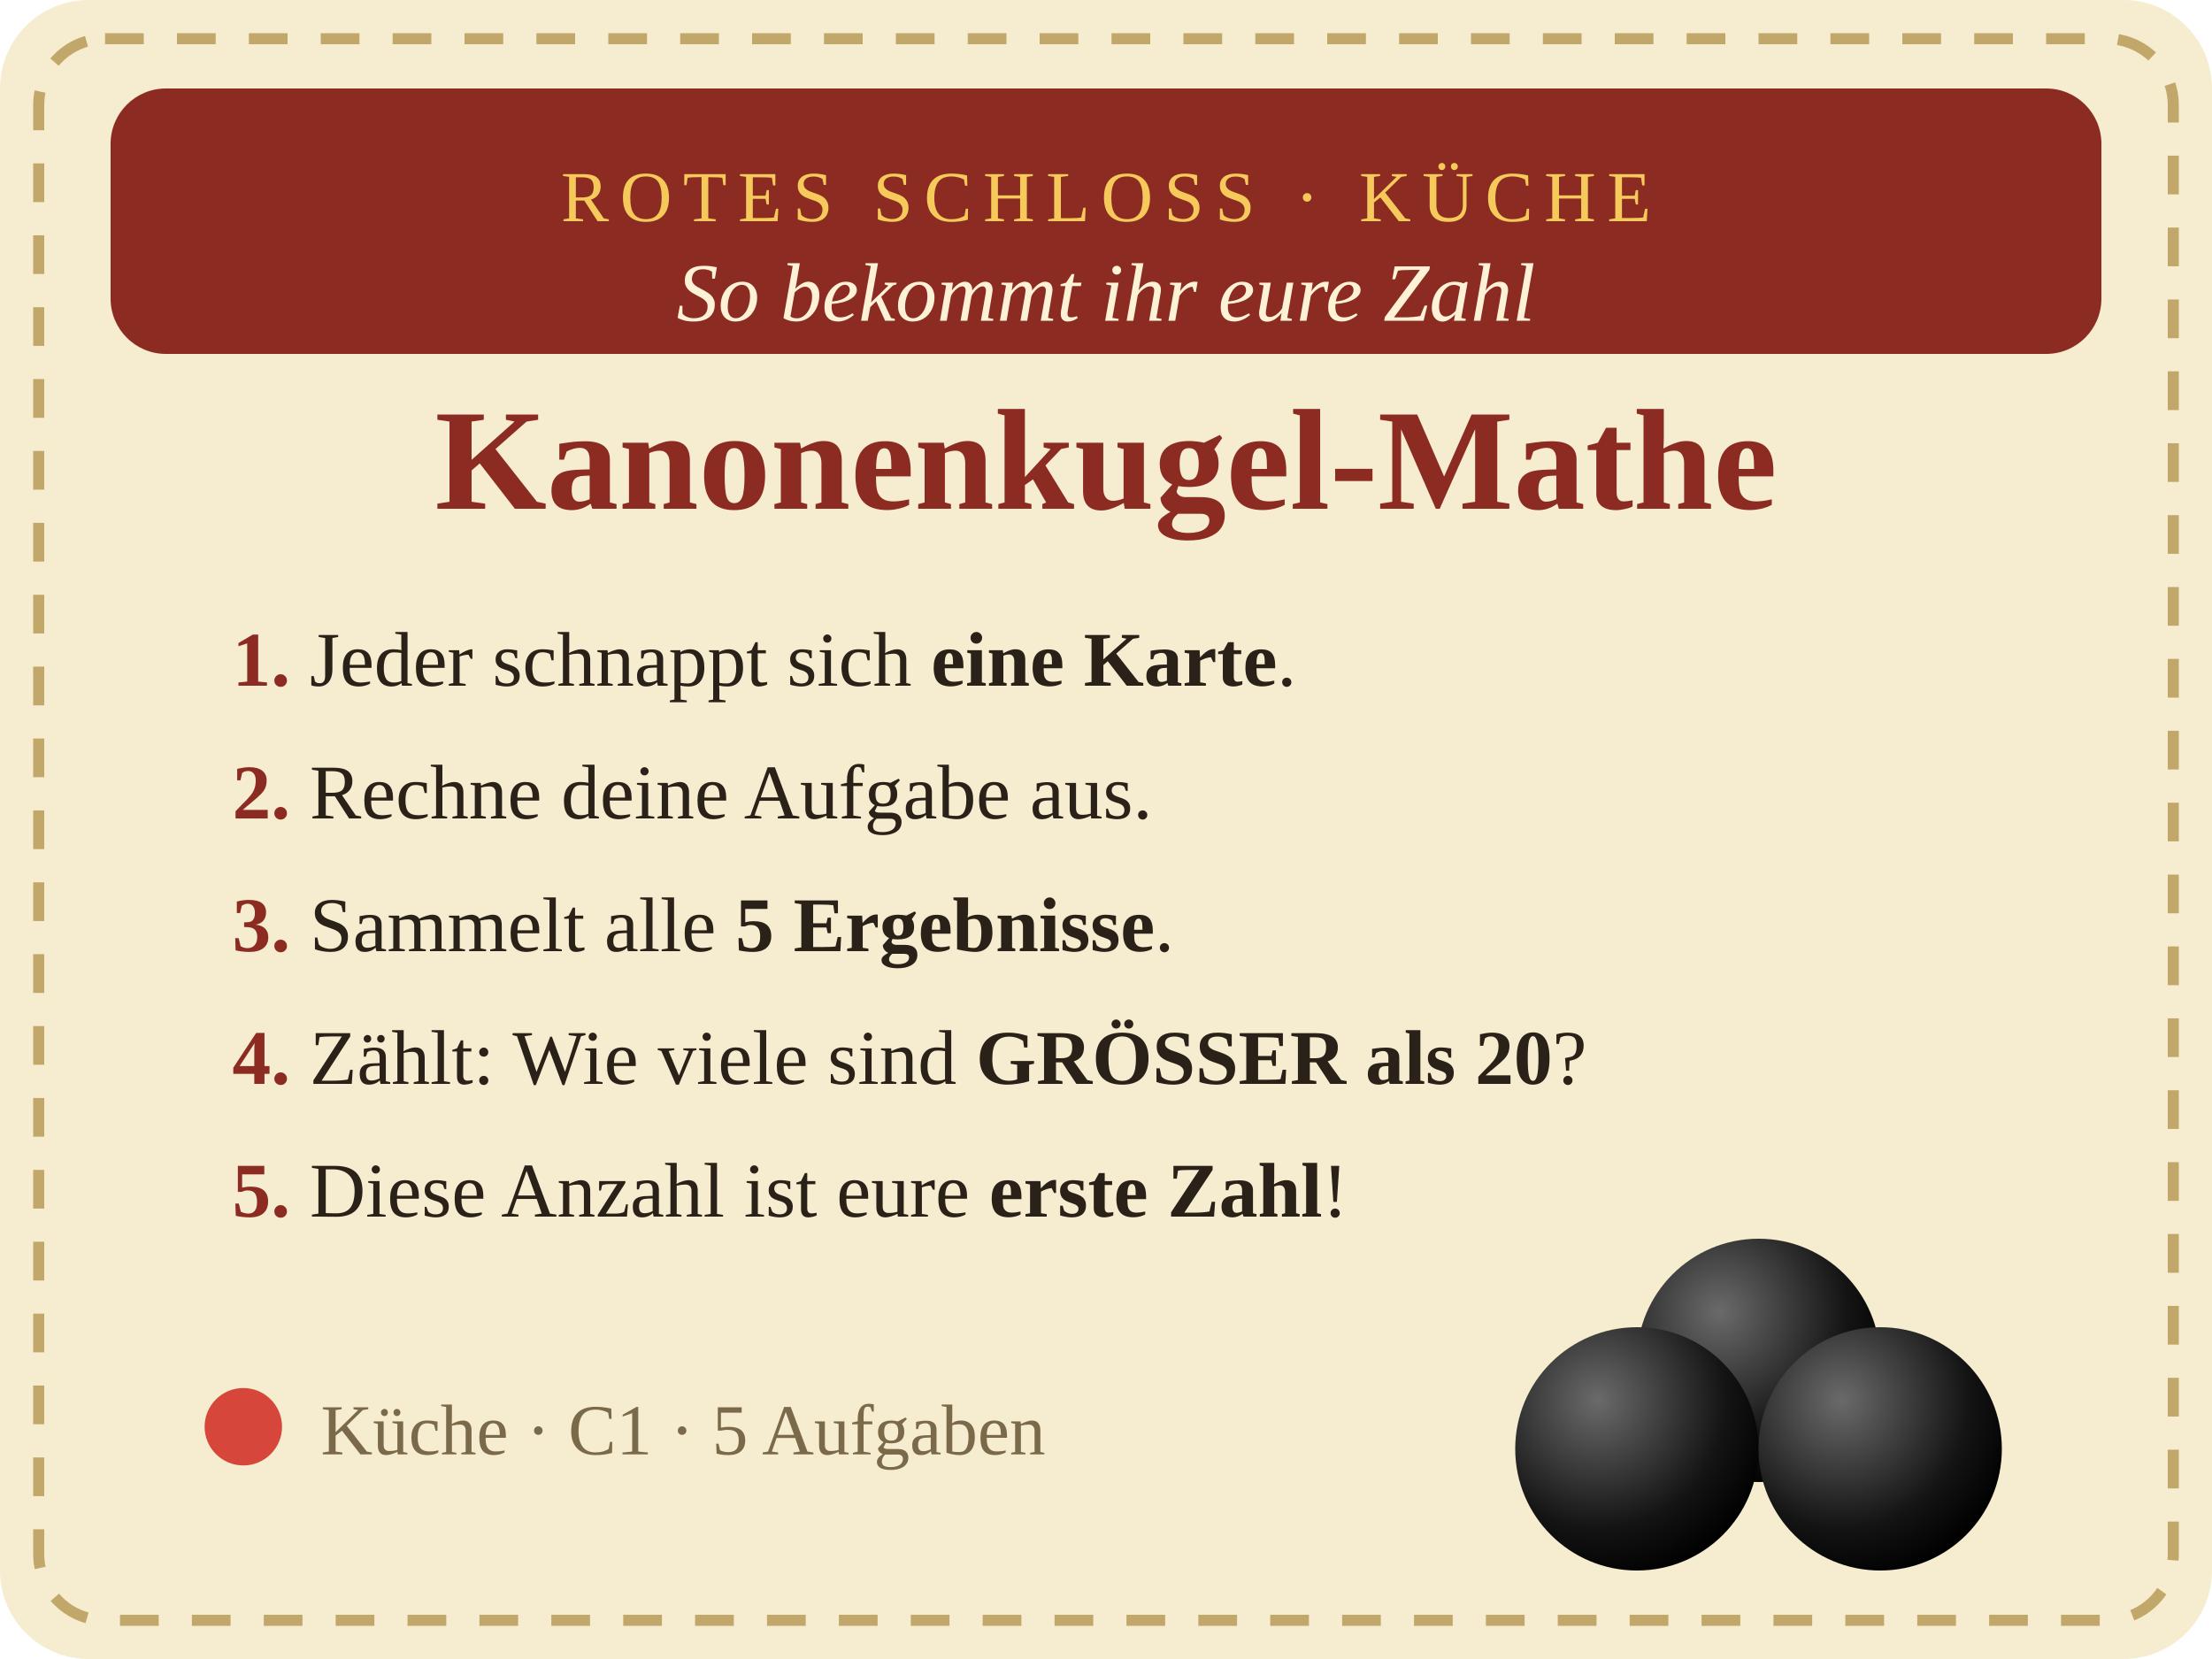
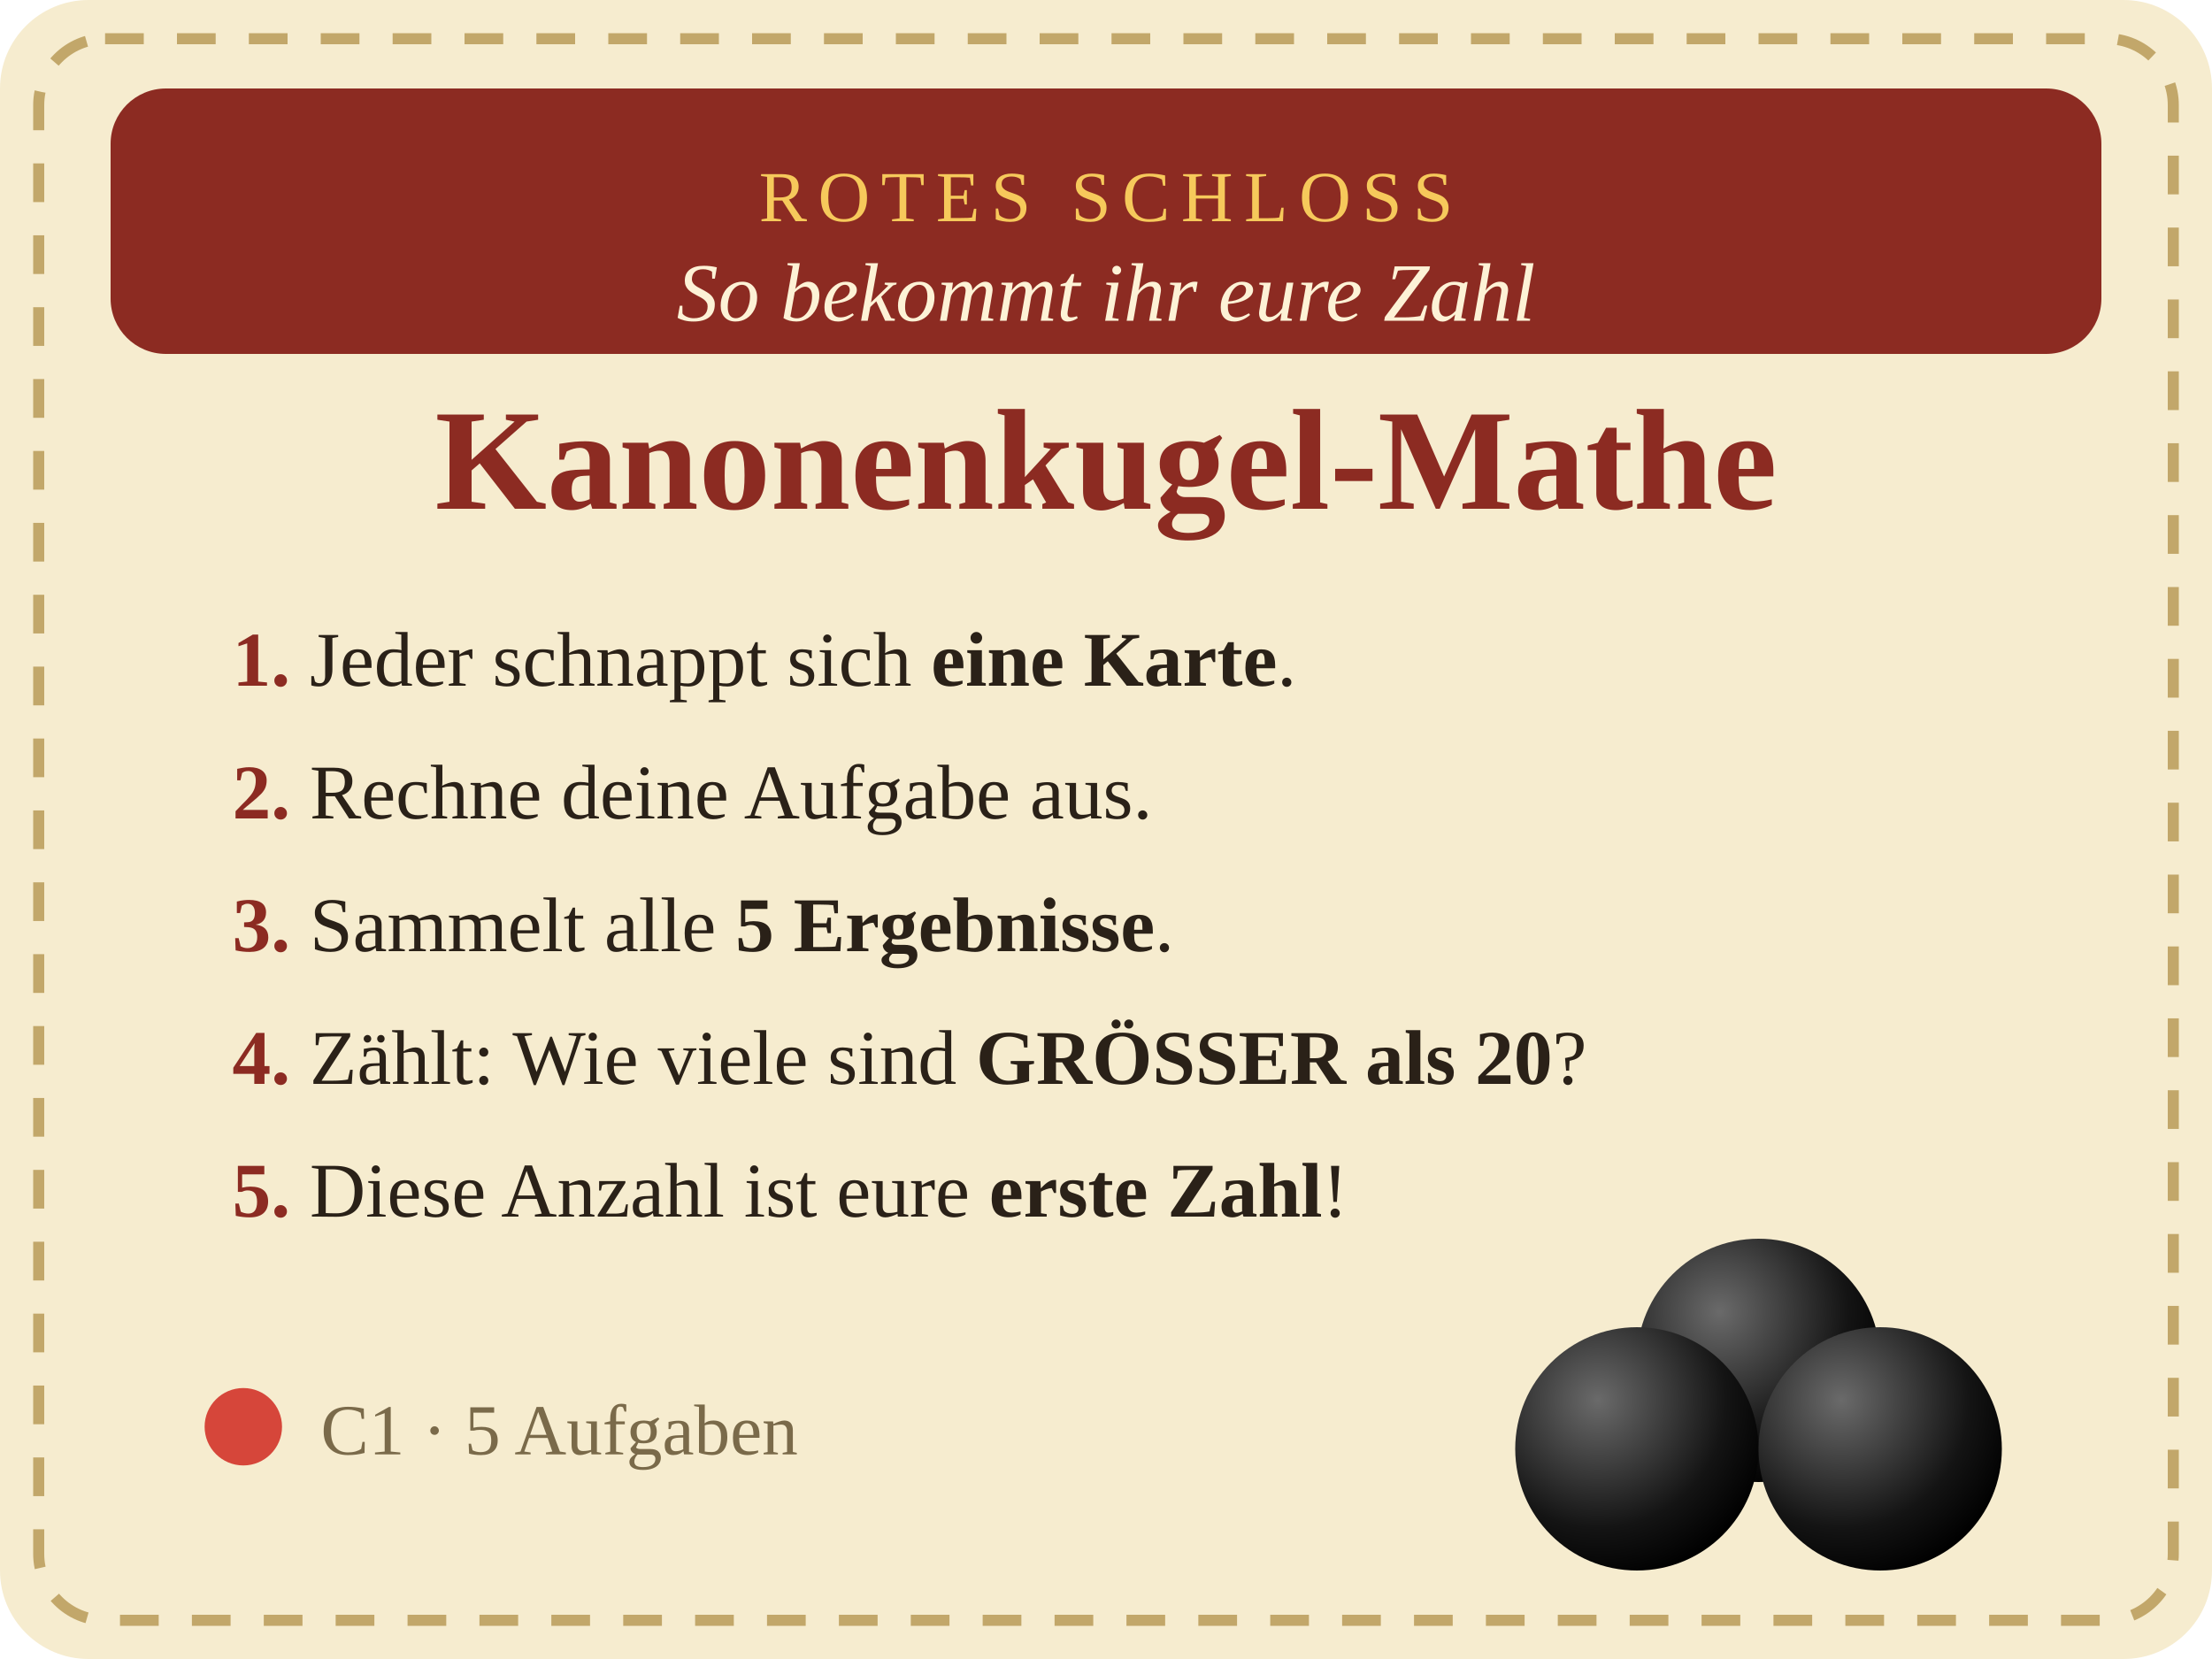
<svg xmlns="http://www.w3.org/2000/svg" viewBox="0 0 400 300" width="100mm" height="75mm" font-family="Georgia, 'Times New Roman', serif">
  <defs>
    <radialGradient id="c1-00-ball" cx="34%" cy="30%" r="75%">
      <stop offset="0" stop-color="#6a6a6a" />
      <stop offset="0.7" stop-color="#141414" />
      <stop offset="1" stop-color="#000000" />
    </radialGradient>
  </defs>
  <rect x="0" y="0" width="400" height="300" rx="16" fill="#f6eccf" />
  <rect x="7" y="7" width="386" height="286" rx="12" fill="none" stroke="#c2a76a" stroke-width="2" stroke-dasharray="7 6" />
  <rect x="20" y="16" width="360" height="48" rx="10" fill="#8c2b22" />
-   <text x="200" y="40" text-anchor="middle" fill="#f6c95b" font-size="13" letter-spacing="2">ROTES SCHLOSS · KÜCHE</text>
+   <text x="200" y="40" text-anchor="middle" fill="#f6c95b" font-size="13" letter-spacing="2">ROTES SCHLOSS</text>
  <text x="200" y="58" text-anchor="middle" fill="#fdf2d6" font-size="15" font-style="italic">So bekommt ihr eure Zahl</text>
  <text x="200" y="92" text-anchor="middle" fill="#8c2b22" font-size="26" font-weight="700">Kanonenkugel-Mathe</text>
  <g fill="#2a2118" font-size="14">
    <text x="42" y="124">
      <tspan fill="#8c2b22" font-weight="700">1.</tspan>  Jeder schnappt sich <tspan font-weight="700">eine Karte</tspan>.</text>
    <text x="42" y="148">
      <tspan fill="#8c2b22" font-weight="700">2.</tspan>  Rechne deine Aufgabe aus.</text>
    <text x="42" y="172">
      <tspan fill="#8c2b22" font-weight="700">3.</tspan>  Sammelt alle <tspan font-weight="700">5 Ergebnisse</tspan>.</text>
    <text x="42" y="196">
      <tspan fill="#8c2b22" font-weight="700">4.</tspan>  Zählt: Wie viele sind <tspan font-weight="700">GRÖSSER als 20</tspan>?</text>
    <text x="42" y="220">
      <tspan fill="#8c2b22" font-weight="700">5.</tspan>  Diese Anzahl ist eure <tspan font-weight="700">erste Zahl</tspan>!</text>
  </g>
  <circle cx="318" cy="246" r="22" fill="url(#c1-00-ball)" />
  <circle cx="296" cy="262" r="22" fill="url(#c1-00-ball)" />
  <circle cx="340" cy="262" r="22" fill="url(#c1-00-ball)" />
  <circle cx="44" cy="258" r="7" fill="#d6463a" />
-   <text x="58" y="263" fill="#7a6a4a" font-size="13">Küche · C1 · 5 Aufgaben</text>
+   <text x="58" y="263" fill="#7a6a4a" font-size="13">C1 · 5 Aufgaben</text>
</svg>
